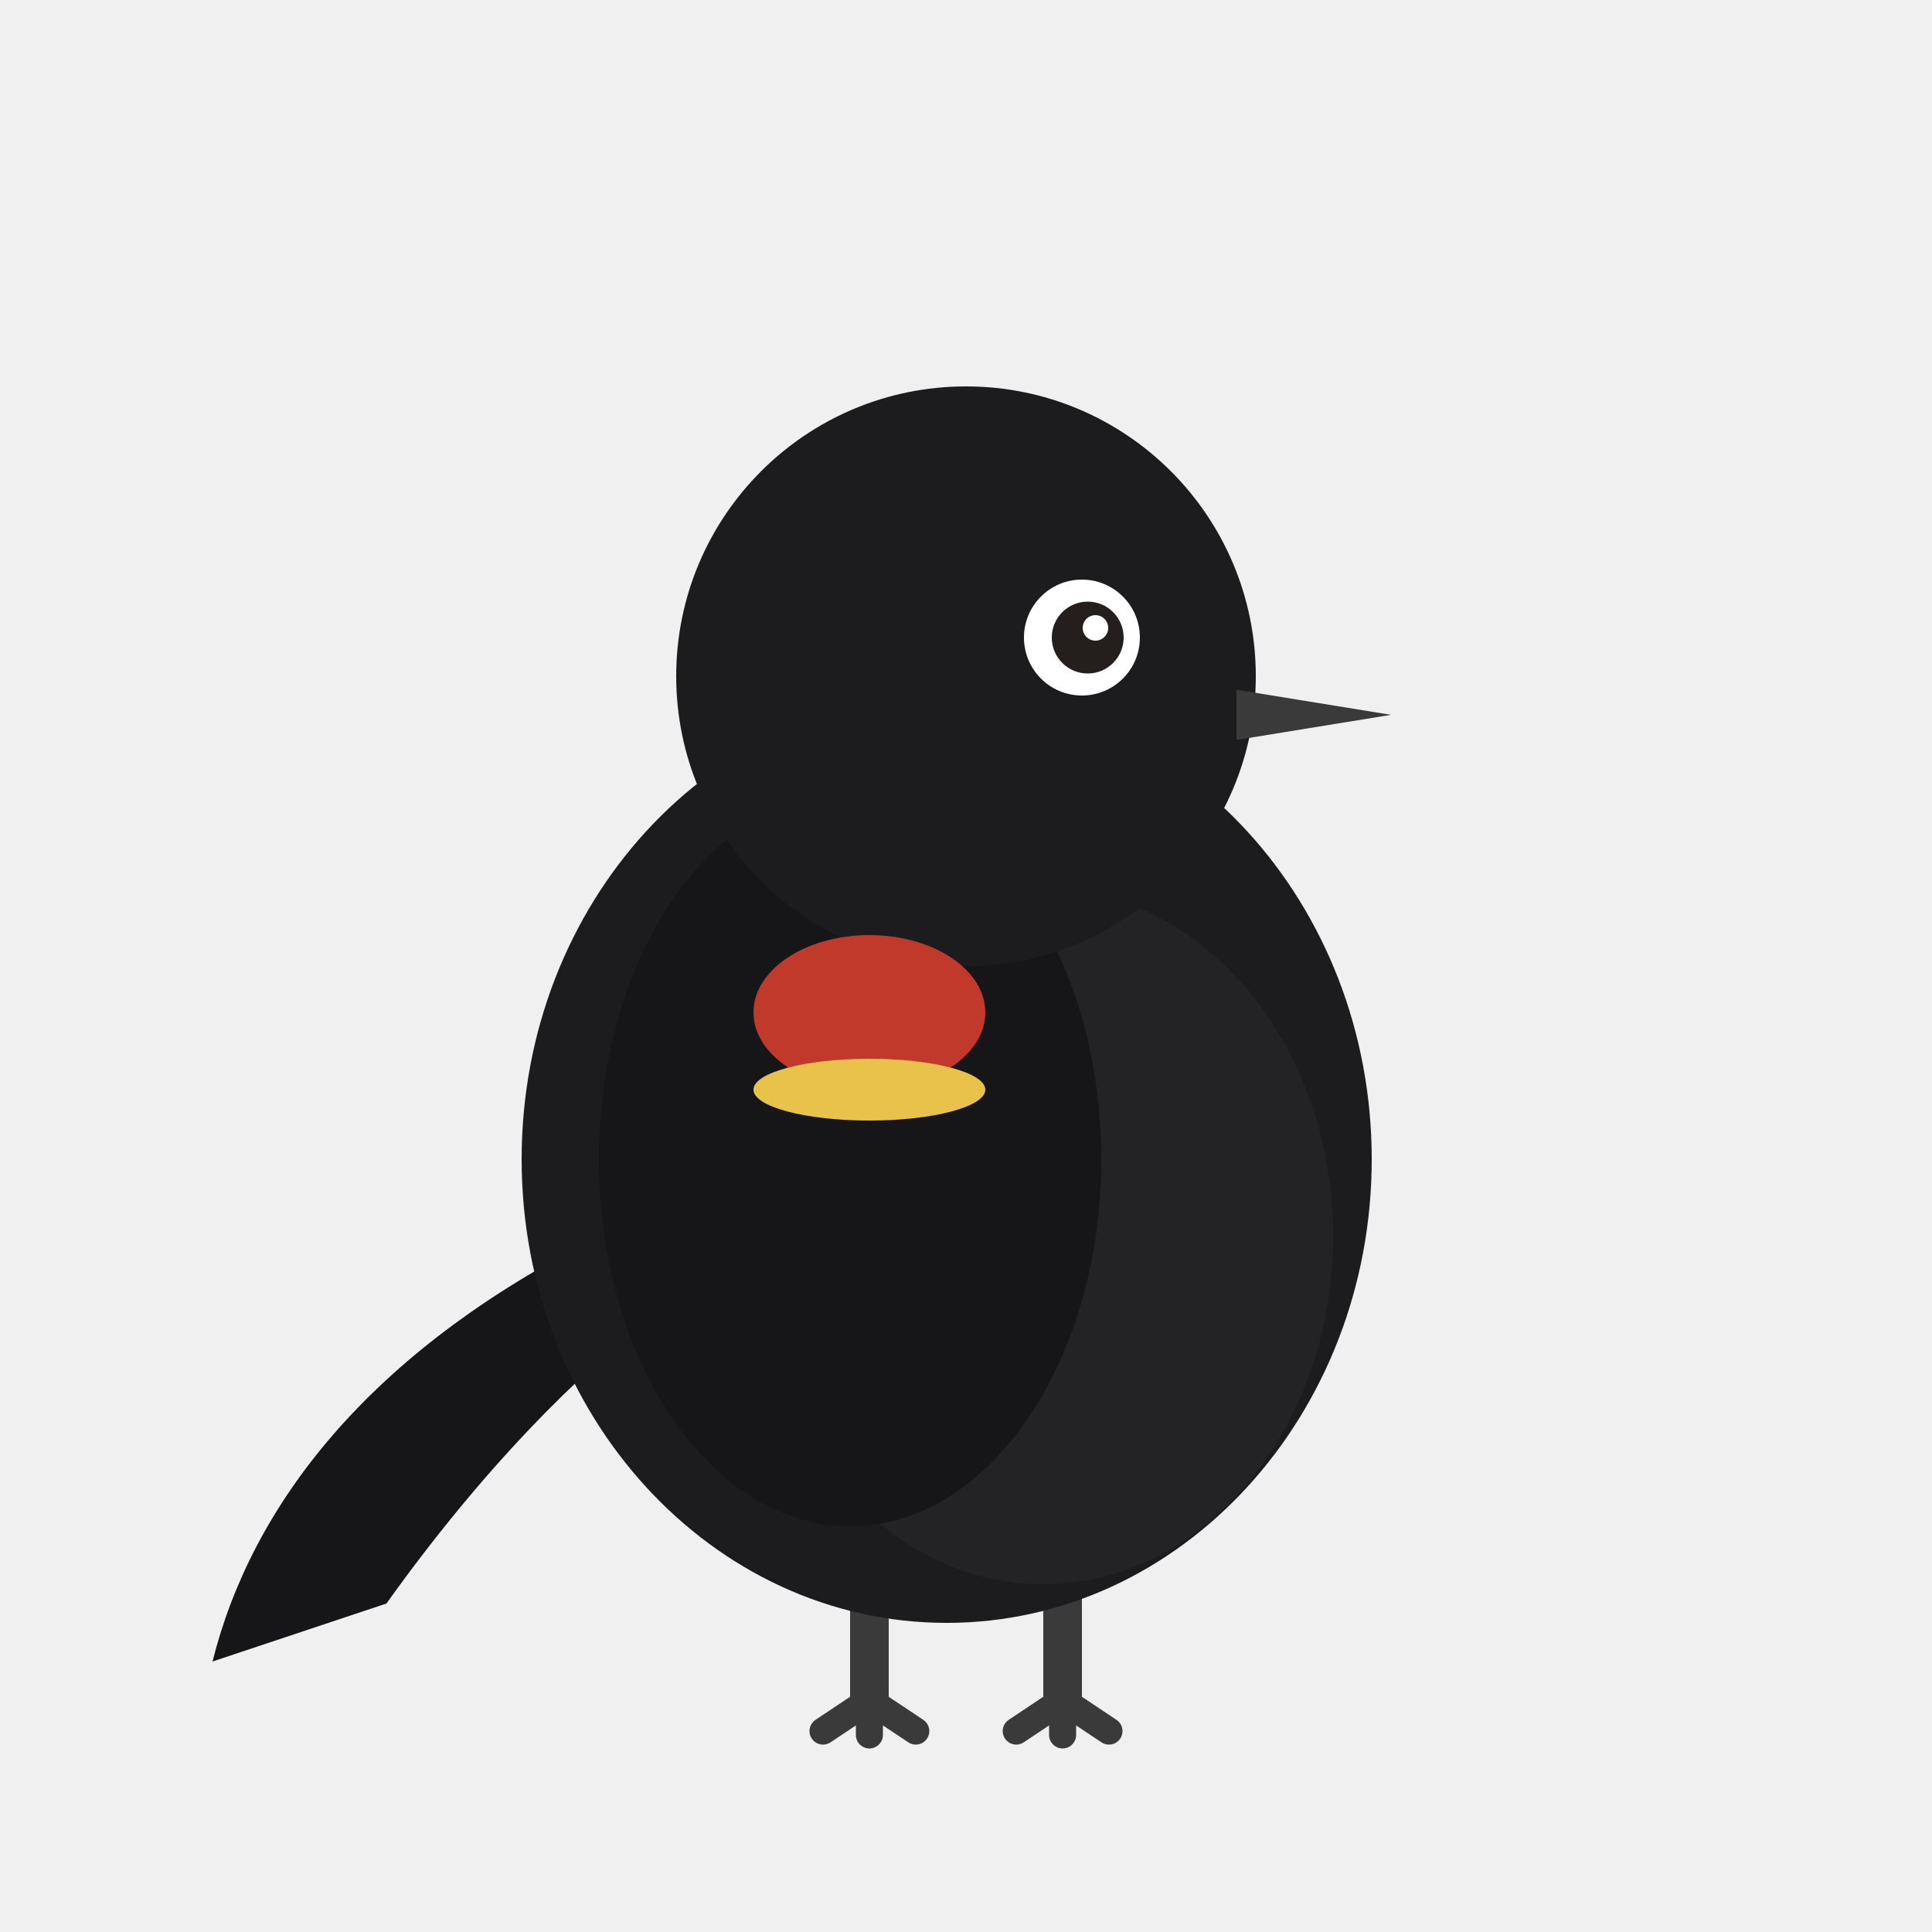
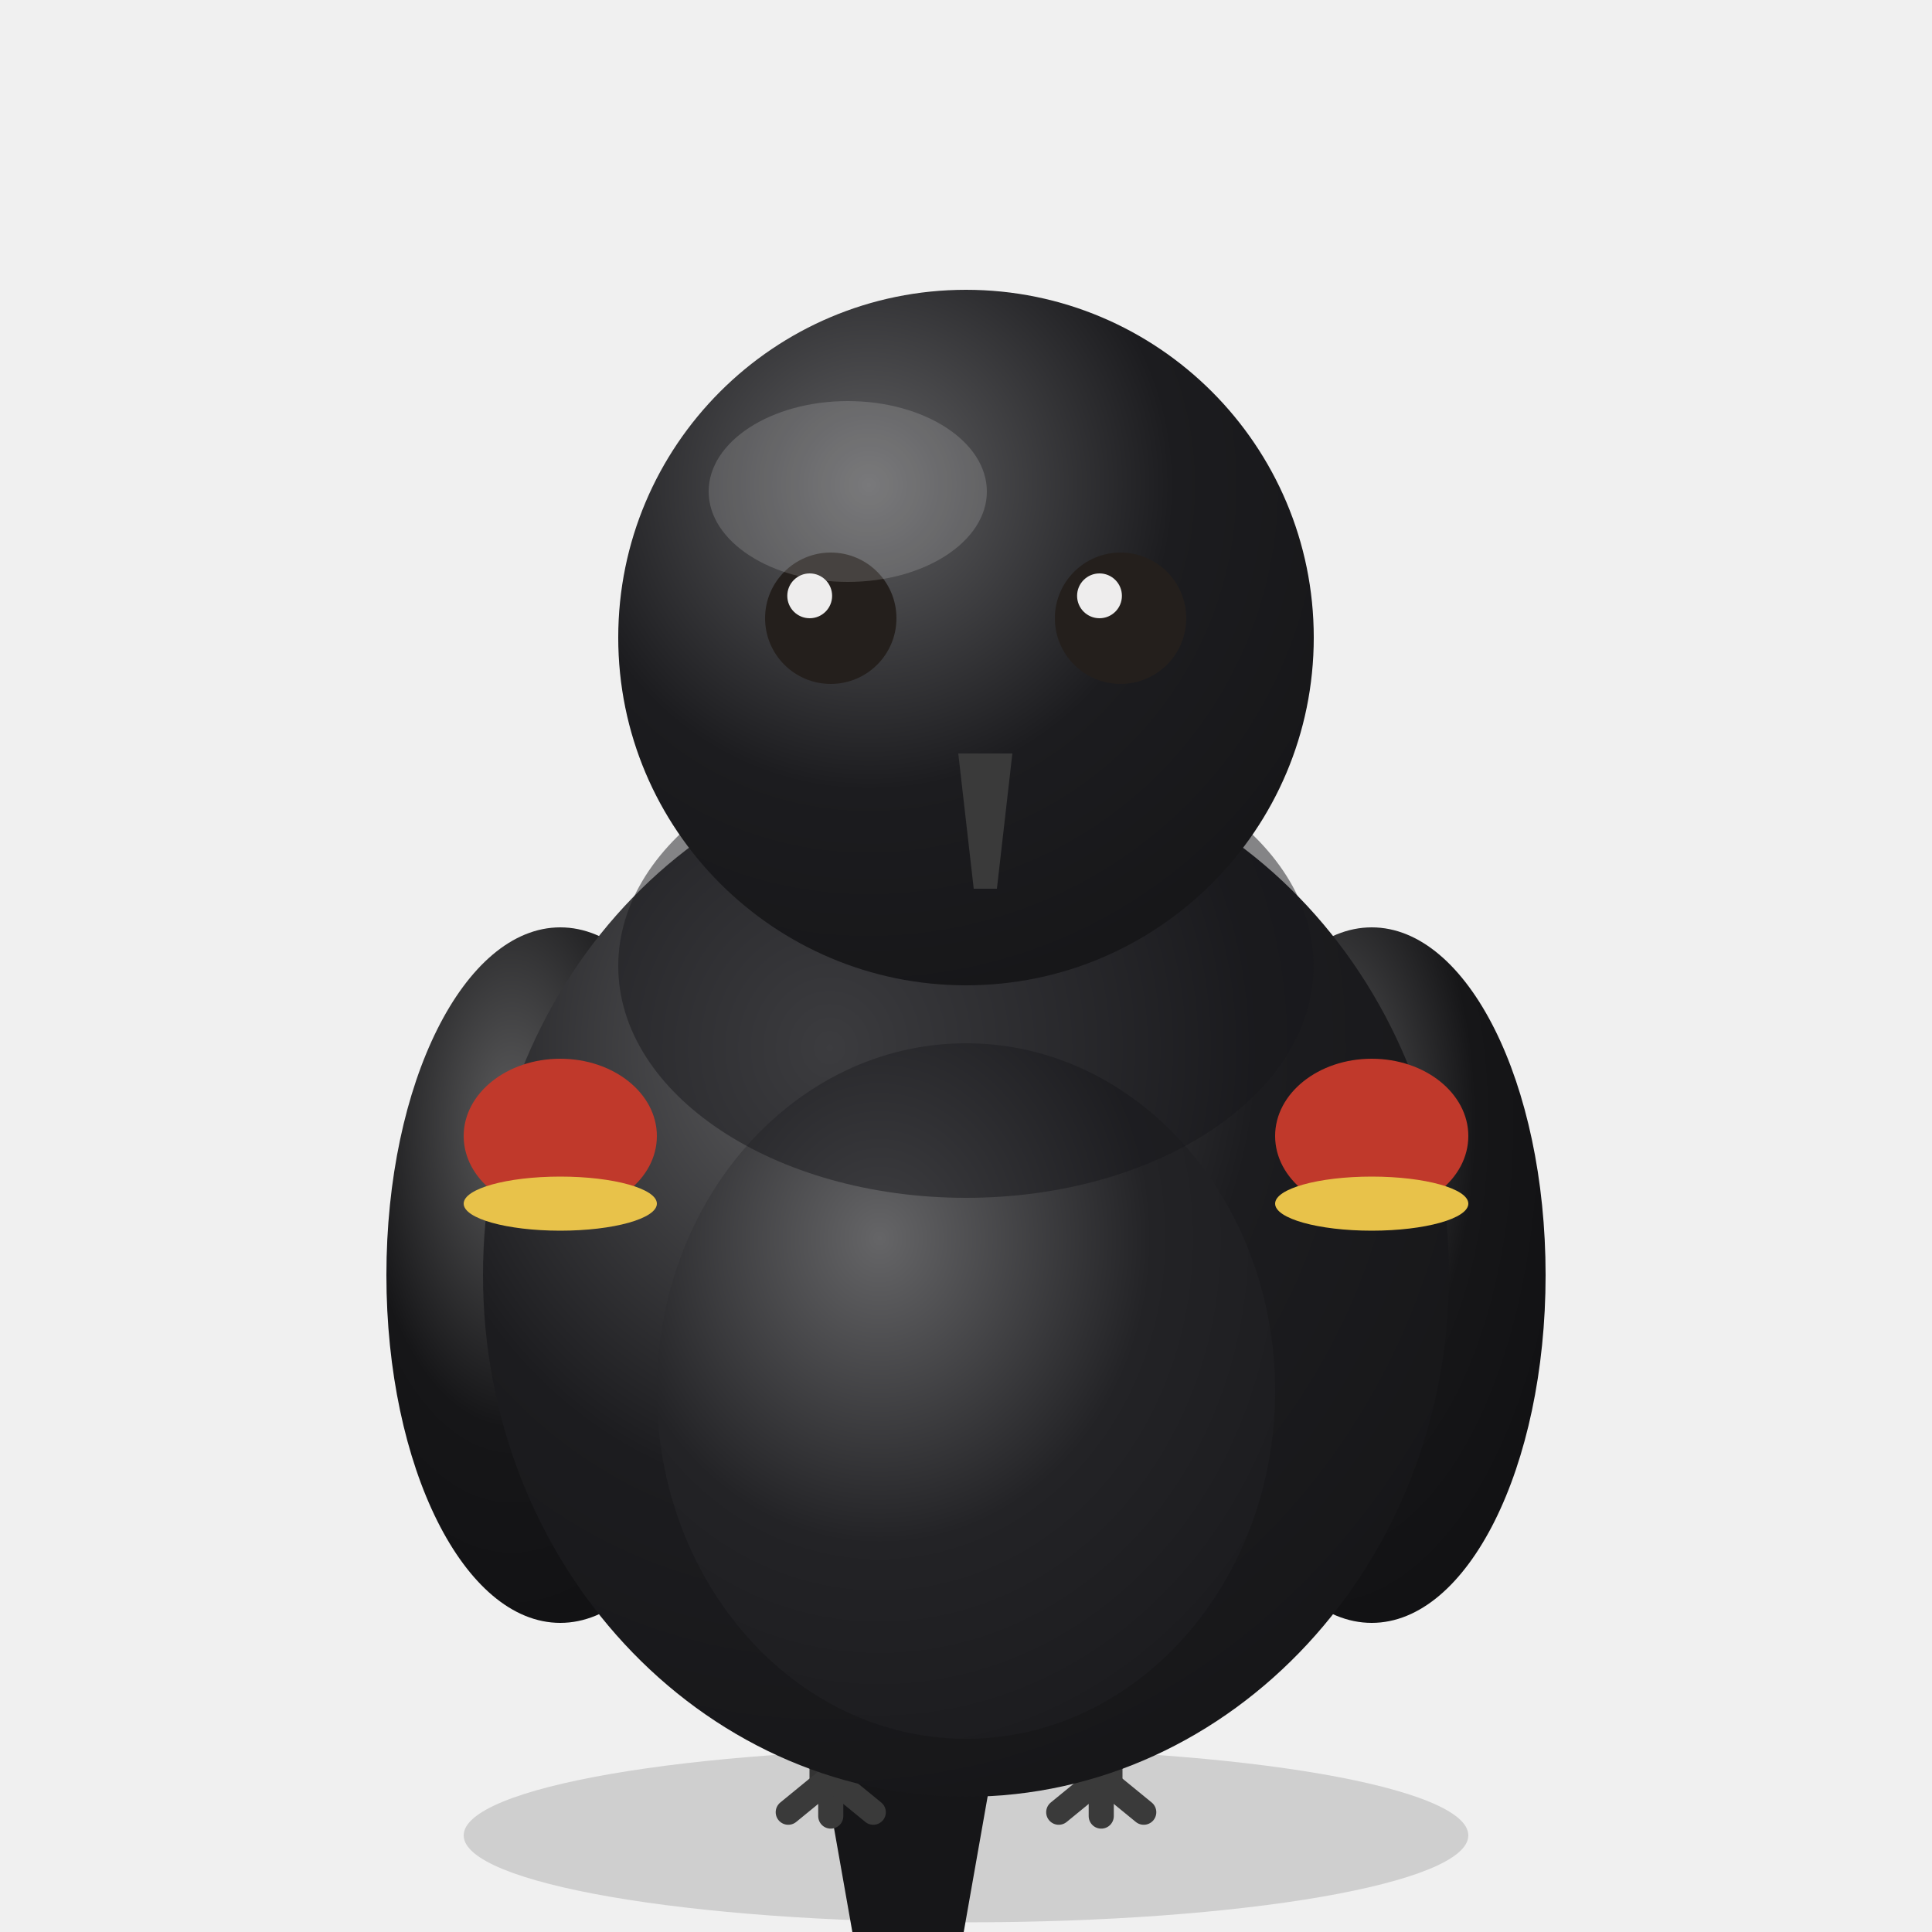
<svg xmlns="http://www.w3.org/2000/svg" width="512" height="512" viewBox="0 0 100 100" role="img" aria-label="Red-winged Blackbird">
  <defs>
+     <radialGradient id="bgredwingedblackbird" cx="36%" cy="28%" r="80%">
+       <stop offset="0%" stop-color="#606062" />
+       <stop offset="55%" stop-color="#1c1c1f" />
+       <stop offset="100%" stop-color="#161618" />
+     </radialGradient>
+     <radialGradient id="hdredwingedblackbird" cx="36%" cy="28%" r="80%">
+       <stop offset="0%" stop-color="#606062" />
+       <stop offset="55%" stop-color="#1c1c1f" />
+       <stop offset="100%" stop-color="#161618" />
+     </radialGradient>
+     <radialGradient id="blredwingedblackbird" cx="36%" cy="28%" r="80%">
+       <stop offset="0%" stop-color="#656567" />
+       <stop offset="55%" stop-color="#232326" />
+       <stop offset="100%" stop-color="#1b1b1e" />
+     </radialGradient>
+     <radialGradient id="wgredwingedblackbird" cx="36%" cy="28%" r="80%">
+       <stop offset="0%" stop-color="#5c5c5d" />
+       <stop offset="55%" stop-color="#161618" />
+       <stop offset="100%" stop-color="#111113" />
+     </radialGradient>
    <clipPath id="hredwingedblackbird">
-       <circle cx="50" cy="35" r="15" />
+       <circle cx="50" cy="33" r="18" />
    </clipPath>
    <clipPath id="bredwingedblackbird">
-       <ellipse cx="49" cy="60" rx="22" ry="24" />
-       <ellipse cx="54" cy="58" rx="14" ry="16" />
+       <ellipse cx="50" cy="66" rx="25" ry="27" />
    </clipPath>
    <clipPath id="wredwingedblackbird">
-       <ellipse cx="44" cy="60" rx="13" ry="19" />
+       <ellipse cx="29" cy="66" rx="9" ry="18" />
+       <ellipse cx="71" cy="66" rx="9" ry="18" />
    </clipPath>
  </defs>
-   <path d="M31 64 C19 70 13 78 11 86 L20 83 C25 76 30 71 34 68 Z" fill="#161618" />
+   <ellipse cx="50" cy="95" rx="26" ry="4.5" fill="#000" opacity="0.14" />
+   <path d="M42 88 L52 88 L49 105 L45 105 Z" fill="#161618" />
+   <line x1="43" y1="86" x2="43" y2="92" stroke="#343434" stroke-width="2.2" stroke-linecap="round" />
+   <line x1="57" y1="86" x2="57" y2="92" stroke="#3a3a3a" stroke-width="2.2" stroke-linecap="round" />
+   <line x1="43" y1="92" x2="40.8" y2="93.8" stroke="#3a3a3a" stroke-width="1.3" stroke-linecap="round" />
+   <line x1="43" y1="92" x2="43" y2="94" stroke="#3a3a3a" stroke-width="1.3" stroke-linecap="round" />
+   <line x1="43" y1="92" x2="45.2" y2="93.8" stroke="#3a3a3a" stroke-width="1.3" stroke-linecap="round" />
+   <line x1="57" y1="92" x2="54.8" y2="93.8" stroke="#3a3a3a" stroke-width="1.3" stroke-linecap="round" />
+   <line x1="57" y1="92" x2="57" y2="94" stroke="#3a3a3a" stroke-width="1.3" stroke-linecap="round" />
+   <line x1="57" y1="92" x2="59.2" y2="93.8" stroke="#3a3a3a" stroke-width="1.3" stroke-linecap="round" />
+   <ellipse cx="29" cy="66" rx="9" ry="18" fill="url(#wgredwingedblackbird)" />
+   <ellipse cx="71" cy="66" rx="9" ry="18" fill="url(#wgredwingedblackbird)" />
+   <ellipse cx="50" cy="66" rx="25" ry="27" fill="url(#bgredwingedblackbird)" />
+   <ellipse cx="50" cy="72" rx="16" ry="18" fill="url(#blredwingedblackbird)" />
+   <ellipse cx="50" cy="50" rx="18" ry="12" fill="#18181b" opacity="0.5" />
+   <circle cx="50" cy="33" r="18" fill="url(#hdredwingedblackbird)" />
+   <ellipse cx="29" cy="58.8" rx="5" ry="4" fill="#c0392b" clip-path="url(#wredwingedblackbird)" />
+   <ellipse cx="71" cy="58.8" rx="5" ry="4" fill="#c0392b" clip-path="url(#wredwingedblackbird)" />
+   <ellipse cx="29" cy="62.3" rx="5" ry="1.4" fill="#e8c24a" clip-path="url(#wredwingedblackbird)" />
+   <ellipse cx="71" cy="62.3" rx="5" ry="1.4" fill="#e8c24a" clip-path="url(#wredwingedblackbird)" />
+   <path d="M49.6 39 L52.4 39 L51.6 46 L50.4 46 Z" fill="#3a3a3a" />
  <g>
-     <line x1="45" y1="82" x2="45" y2="88" stroke="#3a3a3a" stroke-width="2" stroke-linecap="round" />
-     <line x1="55" y1="82" x2="55" y2="88" stroke="#3a3a3a" stroke-width="2" stroke-linecap="round" />
-     <line x1="45" y1="88" x2="42.6" y2="89.6" stroke="#3a3a3a" stroke-width="1.4" stroke-linecap="round" />
-     <line x1="45" y1="88" x2="45" y2="89.8" stroke="#3a3a3a" stroke-width="1.4" stroke-linecap="round" />
-     <line x1="45" y1="88" x2="47.4" y2="89.6" stroke="#3a3a3a" stroke-width="1.4" stroke-linecap="round" />
-     <line x1="55" y1="88" x2="52.6" y2="89.6" stroke="#3a3a3a" stroke-width="1.4" stroke-linecap="round" />
-     <line x1="55" y1="88" x2="55" y2="89.8" stroke="#3a3a3a" stroke-width="1.4" stroke-linecap="round" />
-     <line x1="55" y1="88" x2="57.4" y2="89.6" stroke="#3a3a3a" stroke-width="1.4" stroke-linecap="round" />
+     <circle cx="43" cy="32" r="3.4" fill="#241f1c" />
+     <circle cx="41.91" cy="30.84" r="1.16" fill="#fff" opacity="0.92" />
+     <circle cx="58" cy="32" r="3.4" fill="#241f1c" />
+     <circle cx="56.91" cy="30.84" r="1.16" fill="#fff" opacity="0.92" />
  </g>
-   <ellipse cx="49" cy="60" rx="22" ry="24" fill="#1c1c1f" />
-   <ellipse cx="54" cy="64" rx="15" ry="18" fill="#232326" />
-   <ellipse cx="44" cy="60" rx="13" ry="19" fill="#161618" />
-   <circle cx="50" cy="35" r="15" fill="#1c1c1f" />
-   <ellipse cx="45" cy="52.4" rx="6" ry="4" fill="#c0392b" clip-path="url(#wredwingedblackbird)" />
-   <ellipse cx="45" cy="56.4" rx="6" ry="1.6" fill="#e8c24a" clip-path="url(#wredwingedblackbird)" />
-   <path d="M64 35.7 L72 37 L64 38.3 Z" fill="#3a3a3a" />
-   <g>
-     <circle cx="56" cy="33" r="3" fill="#fff" />
-     <circle cx="56.3" cy="33" r="1.86" fill="#241f1c" />
-     <circle cx="56.7" cy="32.5" r="0.66" fill="#fff" />
-   </g>
+   <ellipse cx="43.88" cy="25.44" rx="7.2" ry="4.68" fill="#fff" opacity="0.16" />
</svg>
